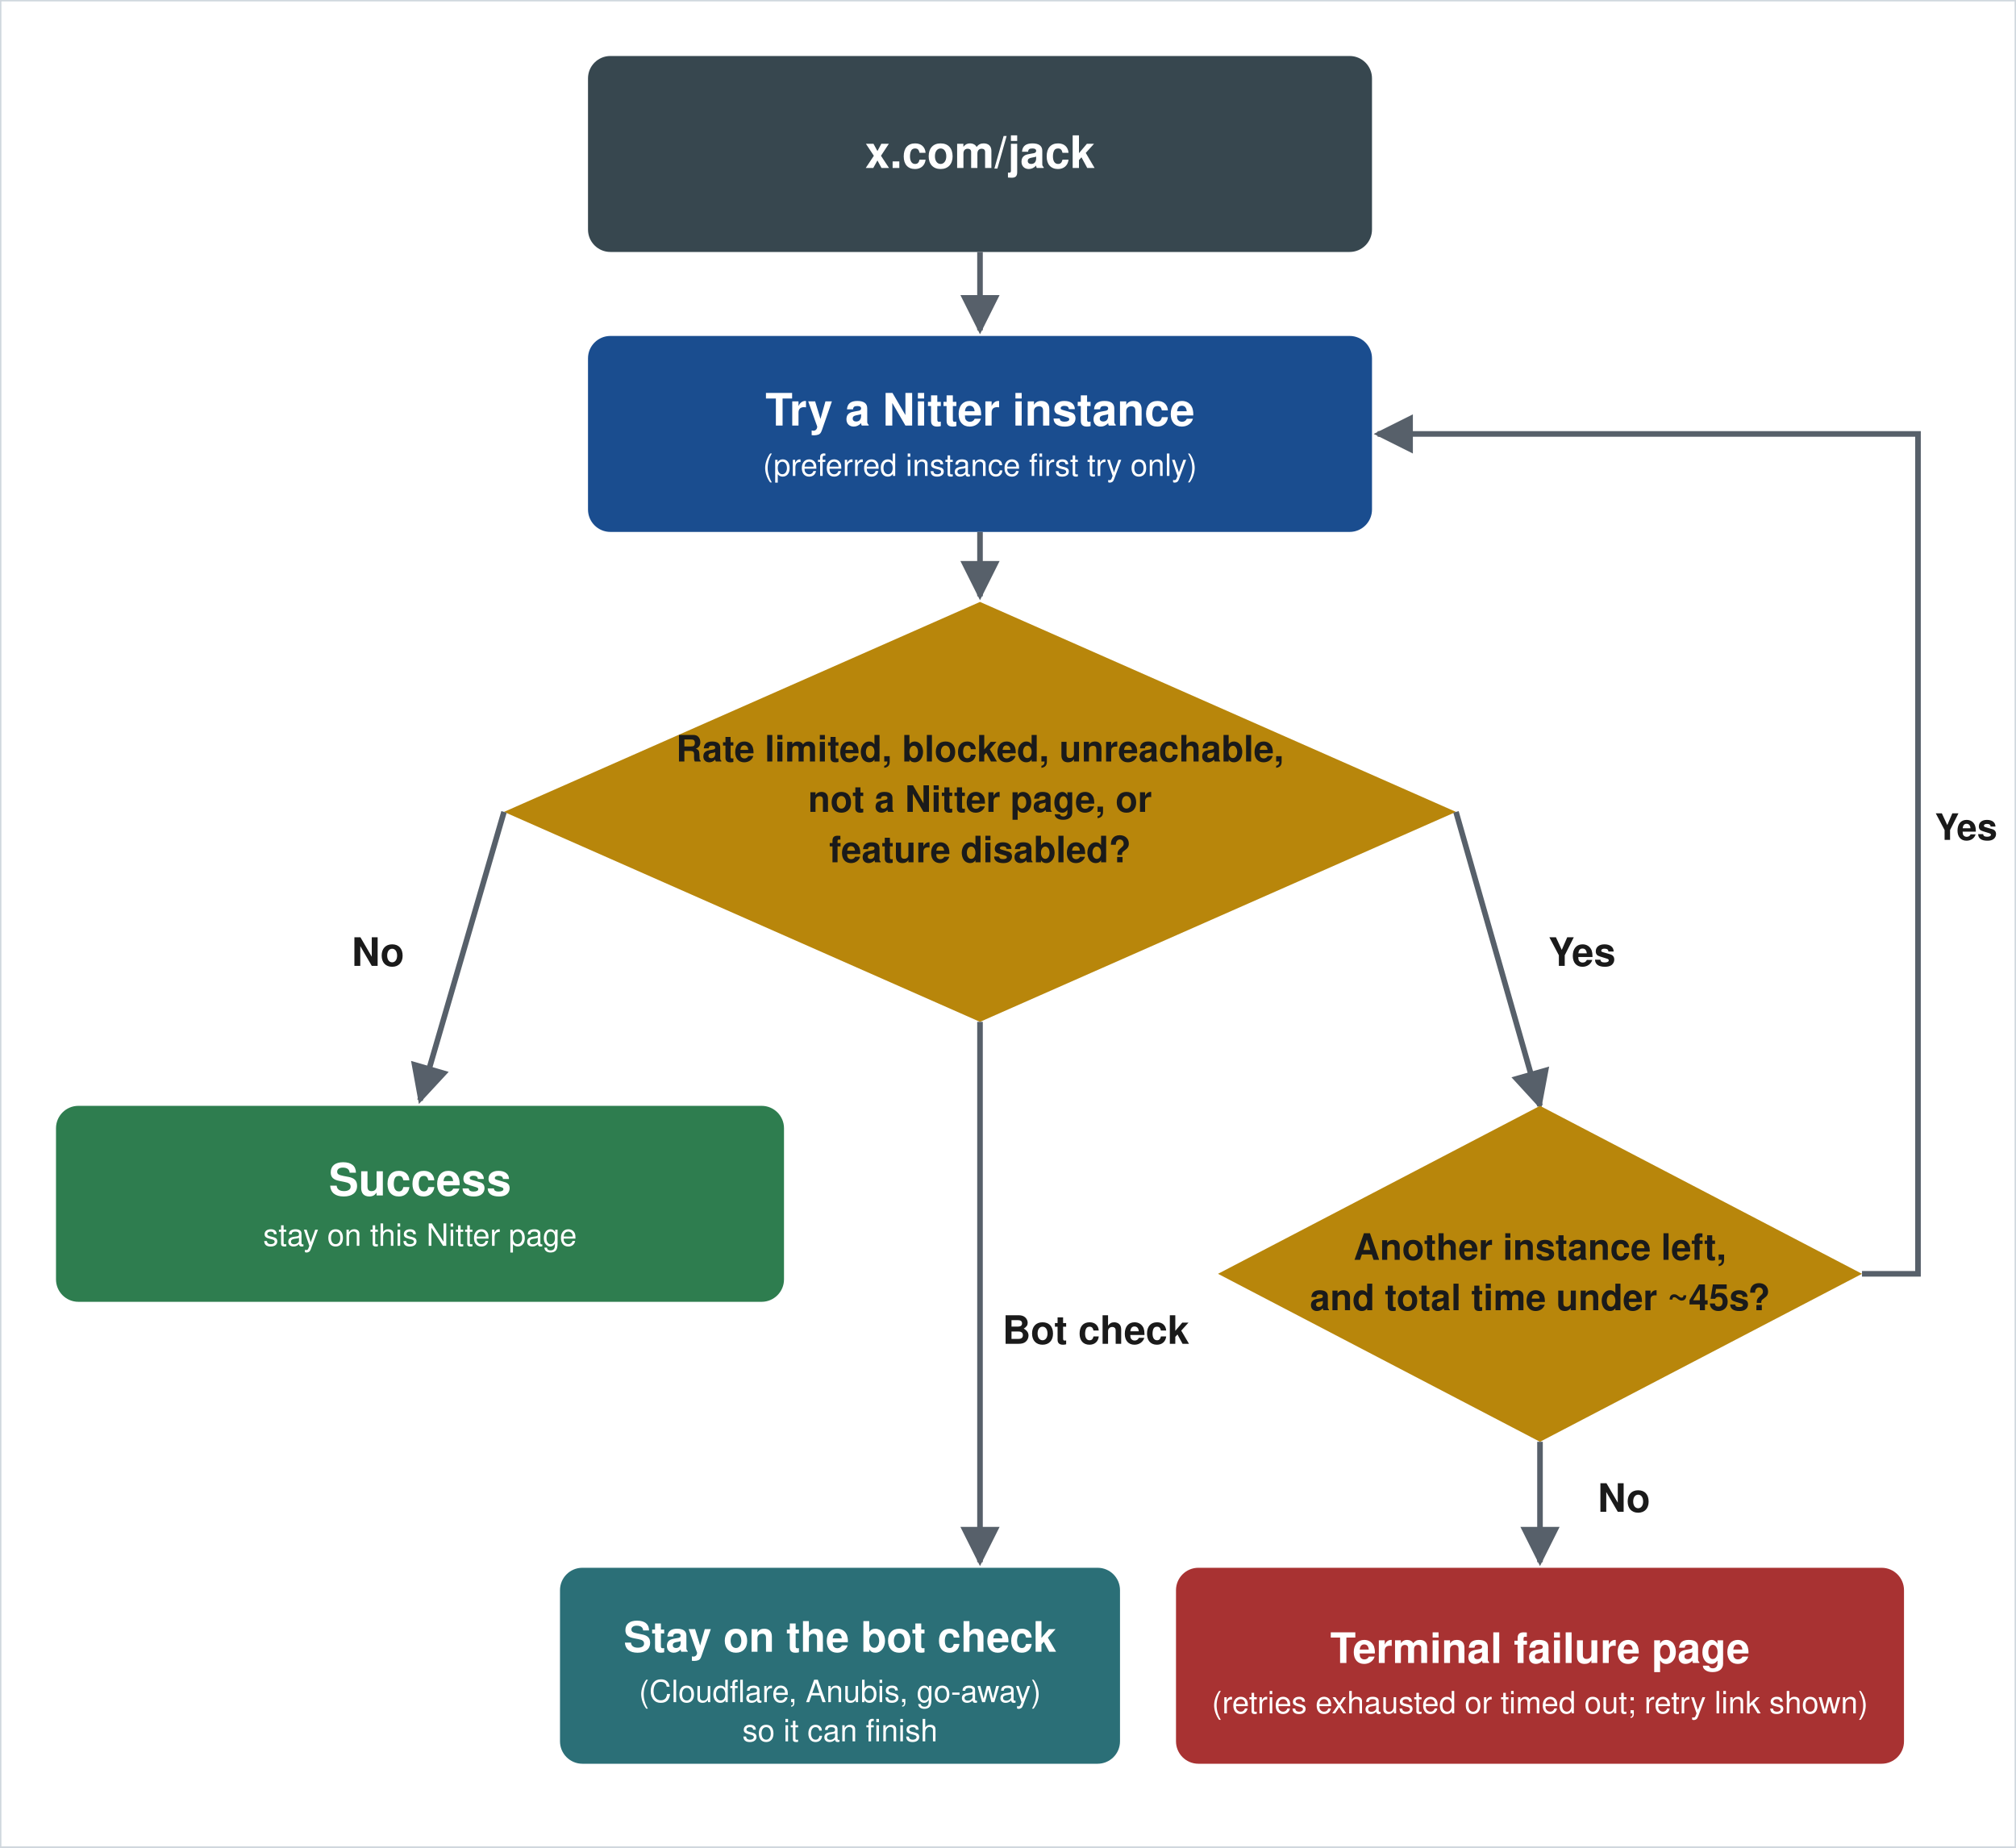
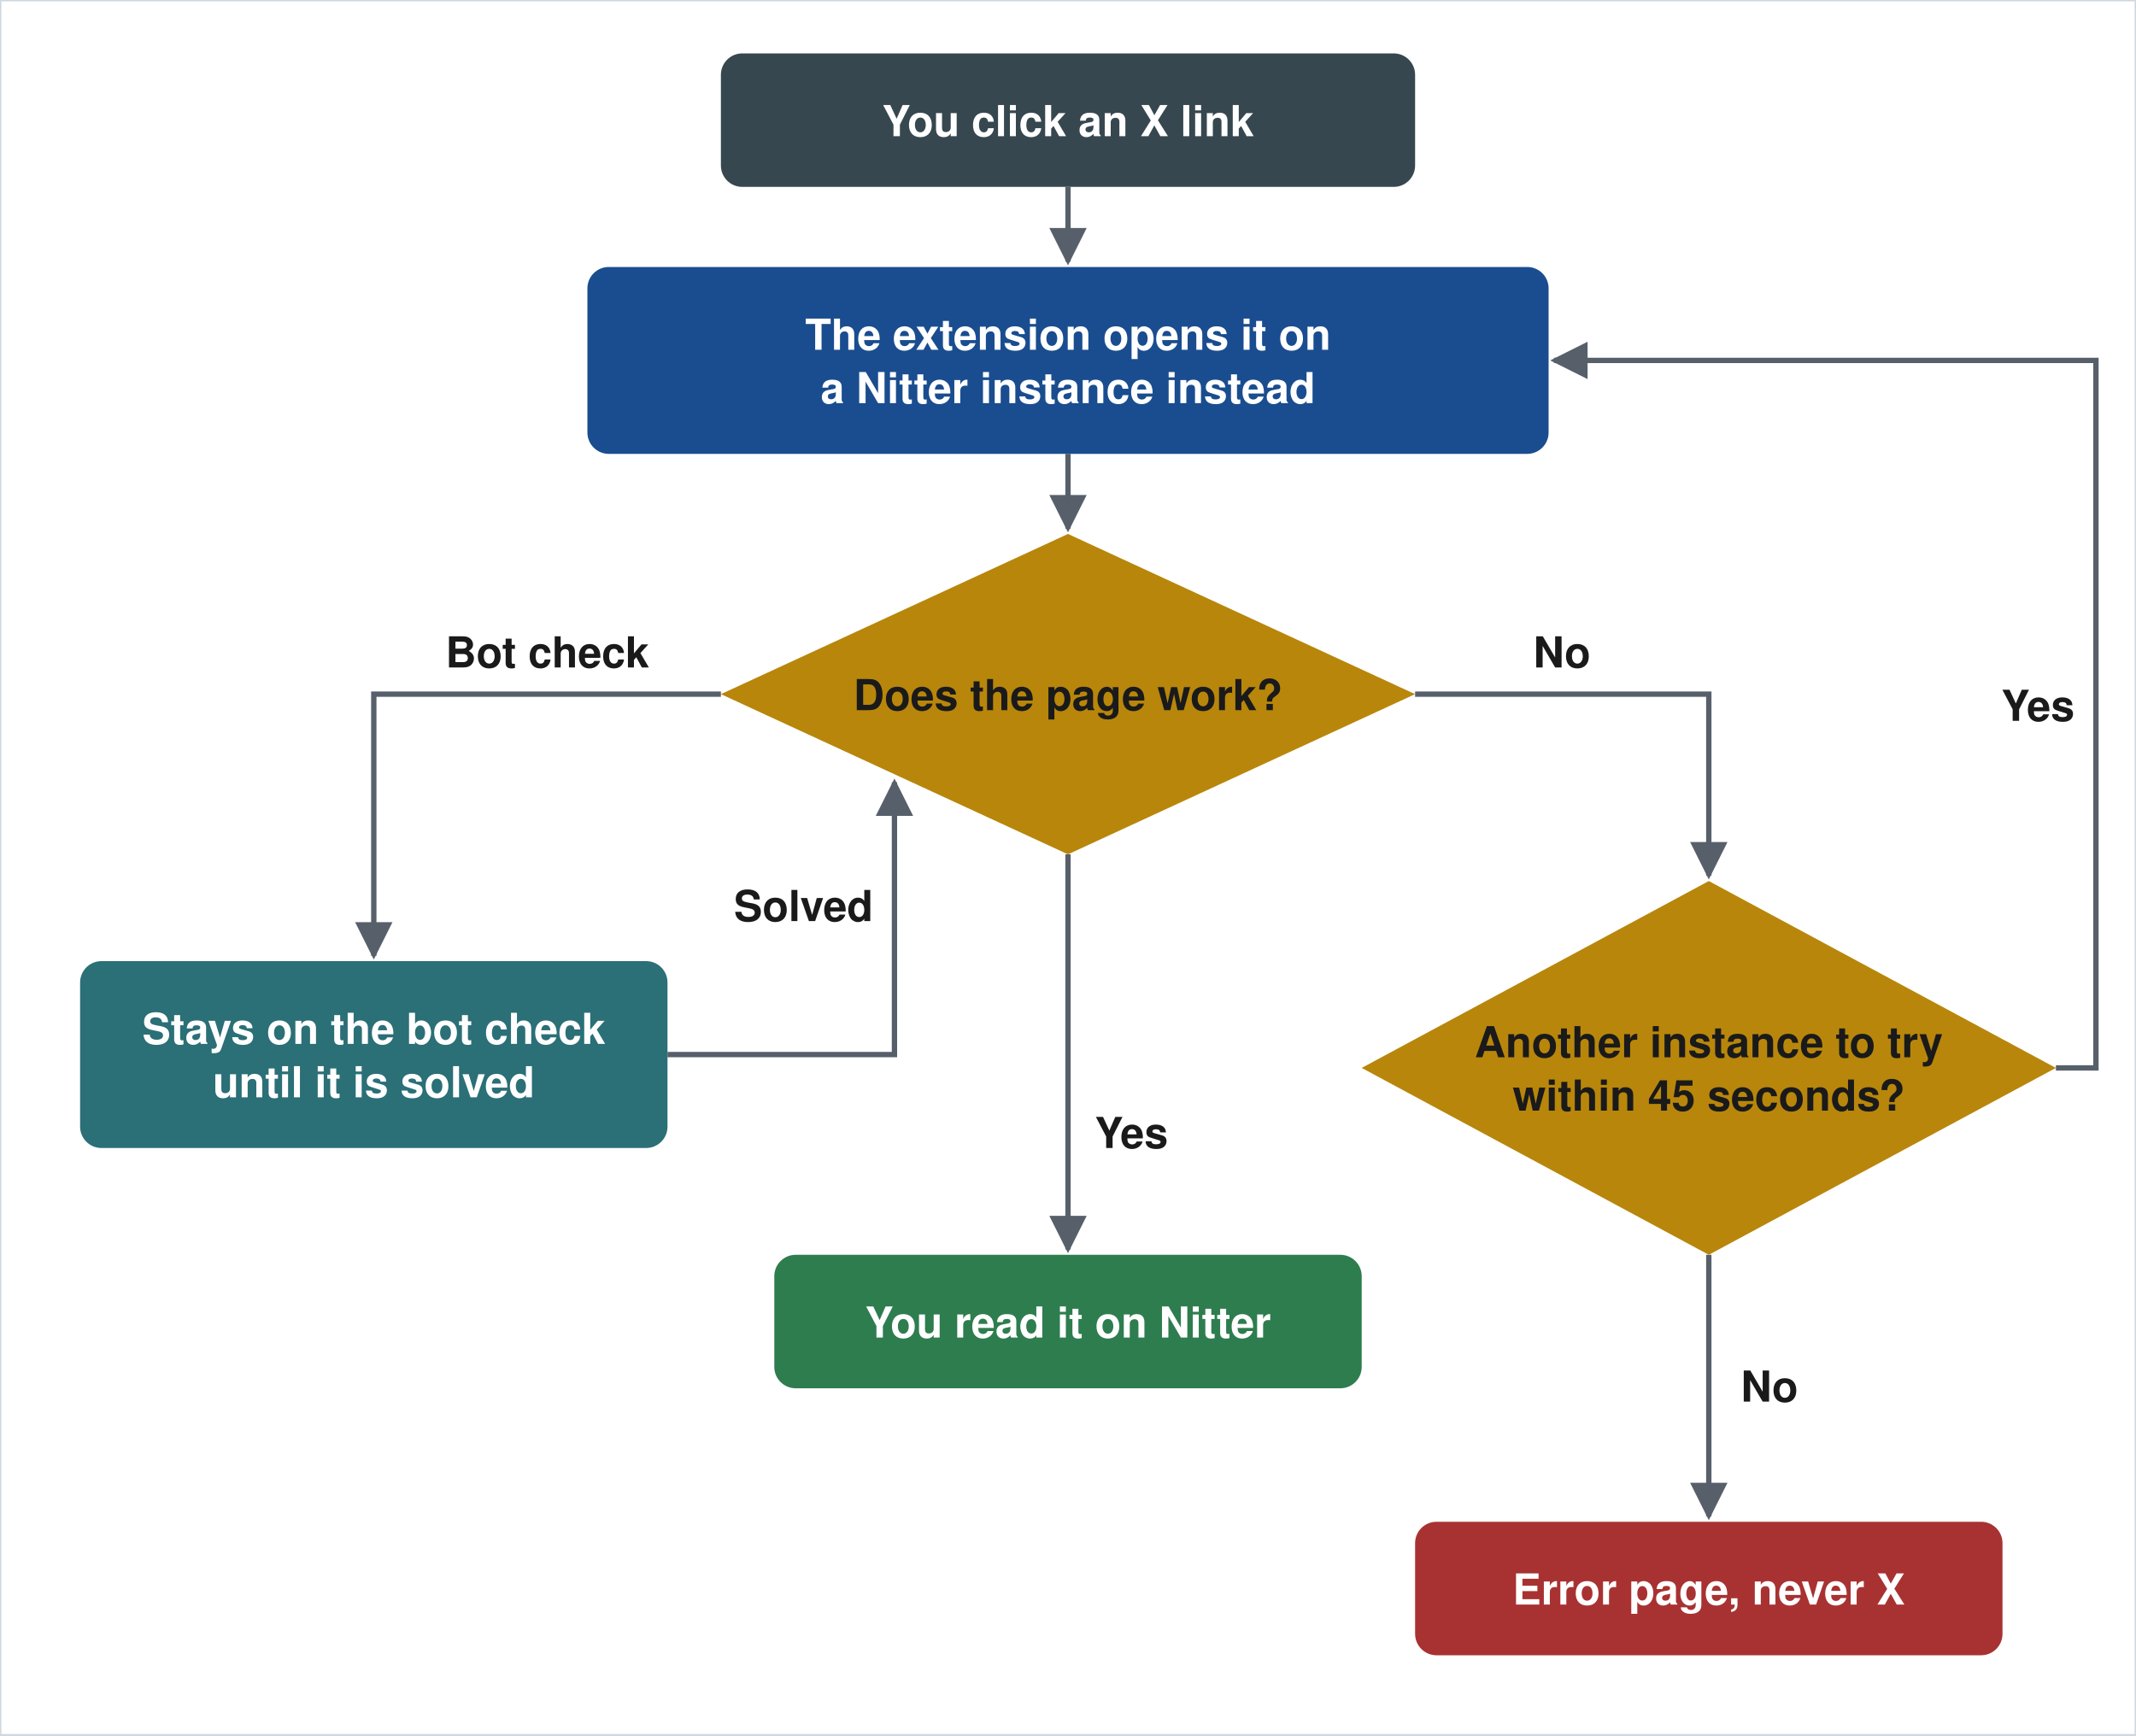
- <svg xmlns="http://www.w3.org/2000/svg" viewBox="0 0 720 660" font-family="Helvetica, Arial, sans-serif">
+ <svg xmlns="http://www.w3.org/2000/svg" viewBox="0 0 800 650" role="img" aria-label="Flowchart: you click an X link; the extension opens it on a Nitter instance instead. If the page works you read it on Nitter. On a bot check it stays until the check is solved, then checks the page again. If the page does not work and another instance can be tried within 45 seconds, it opens the next one; otherwise it shows an error page, never X." font-family="Helvetica, Arial, sans-serif">
  <defs>
    <marker id="arrow" viewBox="0 0 10 10" refX="9" refY="5" markerWidth="7" markerHeight="7" orient="auto-start-reverse">
      <path d="M 0 0 L 10 5 L 0 10 z" fill="#57606a" />
    </marker>
  </defs>
-   <rect x="0" y="0" width="720" height="660" fill="#ffffff" stroke="#d0d7de" stroke-width="1" />
-   <rect x="210" y="20" width="280" height="70" rx="8" fill="#37474f" />
-   <text x="350" y="60" text-anchor="middle" fill="#ffffff" font-size="16" font-weight="bold">x.com/jack</text>
-   <line x1="350" y1="90" x2="350" y2="118" stroke="#57606a" stroke-width="2" marker-end="url(#arrow)" />
-   <rect x="210" y="120" width="280" height="70" rx="8" fill="#1a4d8f" />
-   <text x="350" y="152" text-anchor="middle" fill="#ffffff" font-size="16" font-weight="bold">Try a Nitter instance</text>
-   <text x="350" y="170" text-anchor="middle" fill="#ffffff" font-size="11">(preferred instance first try only)</text>
-   <line x1="350" y1="190" x2="350" y2="213" stroke="#57606a" stroke-width="2" marker-end="url(#arrow)" />
-   <polygon points="350,215 520,290 350,365 180,290" fill="#b8860b" />
-   <text x="350" y="272" text-anchor="middle" fill="#1a1a1a" font-size="13" font-weight="bold">Rate limited, blocked, unreachable,</text>
-   <text x="350" y="290" text-anchor="middle" fill="#1a1a1a" font-size="13" font-weight="bold">not a Nitter page, or</text>
-   <text x="350" y="308" text-anchor="middle" fill="#1a1a1a" font-size="13" font-weight="bold">feature disabled?</text>
-   <line x1="180" y1="290" x2="150" y2="393" stroke="#57606a" stroke-width="2" marker-end="url(#arrow)" />
-   <text x="135" y="345" text-anchor="middle" fill="#1a1a1a" font-size="14" font-weight="bold">No</text>
-   <line x1="520" y1="290" x2="550" y2="395" stroke="#57606a" stroke-width="2" marker-end="url(#arrow)" />
-   <text x="565" y="345" text-anchor="middle" fill="#1a1a1a" font-size="14" font-weight="bold">Yes</text>
-   <rect x="20" y="395" width="260" height="70" rx="8" fill="#2e7d4f" />
-   <text x="150" y="427" text-anchor="middle" fill="#ffffff" font-size="16" font-weight="bold">Success</text>
-   <text x="150" y="445" text-anchor="middle" fill="#ffffff" font-size="11">stay on this Nitter page</text>
-   <polygon points="550,395 665,455 550,515 435,455" fill="#b8860b" />
-   <text x="550" y="450" text-anchor="middle" fill="#1a1a1a" font-size="13" font-weight="bold">Another instance left,</text>
-   <text x="550" y="468" text-anchor="middle" fill="#1a1a1a" font-size="13" font-weight="bold">and total time under ~45s?</text>
-   <polyline points="665,455 685,455 685,155 492,155" fill="none" stroke="#57606a" stroke-width="2" marker-end="url(#arrow)" />
-   <text x="691" y="300" fill="#1a1a1a" font-size="13" font-weight="bold">Yes</text>
-   <line x1="550" y1="515" x2="550" y2="558" stroke="#57606a" stroke-width="2" marker-end="url(#arrow)" />
-   <text x="580" y="540" text-anchor="middle" fill="#1a1a1a" font-size="14" font-weight="bold">No</text>
-   <rect x="420" y="560" width="260" height="70" rx="8" fill="#a83232" />
-   <text x="550" y="594" text-anchor="middle" fill="#ffffff" font-size="15" font-weight="bold">Terminal failure page</text>
-   <text x="550" y="612" text-anchor="middle" fill="#ffffff" font-size="11">(retries exhausted or timed out; retry link shown)</text>
-   <line x1="350" y1="365" x2="350" y2="558" stroke="#57606a" stroke-width="2" marker-end="url(#arrow)" />
-   <text x="358" y="480" fill="#1a1a1a" font-size="14" font-weight="bold">Bot check</text>
-   <rect x="200" y="560" width="200" height="70" rx="8" fill="#2b6f77" />
-   <text x="300" y="590" text-anchor="middle" fill="#ffffff" font-size="15" font-weight="bold">Stay on the bot check</text>
-   <text x="300" y="608" text-anchor="middle" fill="#ffffff" font-size="11">(Cloudflare, Anubis, go-away)</text>
-   <text x="300" y="622" text-anchor="middle" fill="#ffffff" font-size="11">so it can finish</text>
+   <rect x="0" y="0" width="800" height="650" fill="#ffffff" stroke="#d0d7de" stroke-width="1" />
+   <rect x="270" y="20" width="260" height="50" rx="8" fill="#37474f" />
+   <text x="400" y="51" text-anchor="middle" fill="#ffffff" font-size="16" font-weight="bold">You click an X link</text>
+   <line x1="400" y1="70" x2="400" y2="98" stroke="#57606a" stroke-width="2" marker-end="url(#arrow)" />
+   <rect x="220" y="100" width="360" height="70" rx="8" fill="#1a4d8f" />
+   <text x="400" y="131" text-anchor="middle" fill="#ffffff" font-size="16" font-weight="bold">The extension opens it on</text>
+   <text x="400" y="151" text-anchor="middle" fill="#ffffff" font-size="16" font-weight="bold">a Nitter instance instead</text>
+   <line x1="400" y1="170" x2="400" y2="198" stroke="#57606a" stroke-width="2" marker-end="url(#arrow)" />
+   <polygon points="400,200 530,260 400,320 270,260" fill="#b8860b" />
+   <text x="400" y="266" text-anchor="middle" fill="#1a1a1a" font-size="16" font-weight="bold">Does the page work?</text>
+   <polyline points="270,260 140,260 140,358" fill="none" stroke="#57606a" stroke-width="2" marker-end="url(#arrow)" />
+   <text x="205" y="250" text-anchor="middle" fill="#1a1a1a" font-size="16" font-weight="bold">Bot check</text>
+   <rect x="30" y="360" width="220" height="70" rx="8" fill="#2b6f77" />
+   <text x="140" y="391" text-anchor="middle" fill="#ffffff" font-size="16" font-weight="bold">Stays on the bot check</text>
+   <text x="140" y="411" text-anchor="middle" fill="#ffffff" font-size="16" font-weight="bold">until it is solved</text>
+   <polyline points="250,395 335,395 335,293" fill="none" stroke="#57606a" stroke-width="2" marker-end="url(#arrow)" />
+   <text x="327" y="345" text-anchor="end" fill="#1a1a1a" font-size="16" font-weight="bold">Solved</text>
+   <line x1="400" y1="320" x2="400" y2="468" stroke="#57606a" stroke-width="2" marker-end="url(#arrow)" />
+   <text x="410" y="430" text-anchor="start" fill="#1a1a1a" font-size="16" font-weight="bold">Yes</text>
+   <rect x="290" y="470" width="220" height="50" rx="8" fill="#2e7d4f" />
+   <text x="400" y="501" text-anchor="middle" fill="#ffffff" font-size="16" font-weight="bold">You read it on Nitter</text>
+   <polyline points="530,260 640,260 640,328" fill="none" stroke="#57606a" stroke-width="2" marker-end="url(#arrow)" />
+   <text x="585" y="250" text-anchor="middle" fill="#1a1a1a" font-size="16" font-weight="bold">No</text>
+   <polygon points="640,330 770,400 640,470 510,400" fill="#b8860b" />
+   <text x="640" y="396" text-anchor="middle" fill="#1a1a1a" font-size="16" font-weight="bold">Another instance to try</text>
+   <text x="640" y="416" text-anchor="middle" fill="#1a1a1a" font-size="16" font-weight="bold">within 45 seconds?</text>
+   <polyline points="770,400 785,400 785,135 582,135" fill="none" stroke="#57606a" stroke-width="2" marker-end="url(#arrow)" />
+   <text x="777" y="270" text-anchor="end" fill="#1a1a1a" font-size="16" font-weight="bold">Yes</text>
+   <line x1="640" y1="470" x2="640" y2="568" stroke="#57606a" stroke-width="2" marker-end="url(#arrow)" />
+   <text x="652" y="525" text-anchor="start" fill="#1a1a1a" font-size="16" font-weight="bold">No</text>
+   <rect x="530" y="570" width="220" height="50" rx="8" fill="#a83232" />
+   <text x="640" y="601" text-anchor="middle" fill="#ffffff" font-size="16" font-weight="bold">Error page, never X</text>
</svg>
